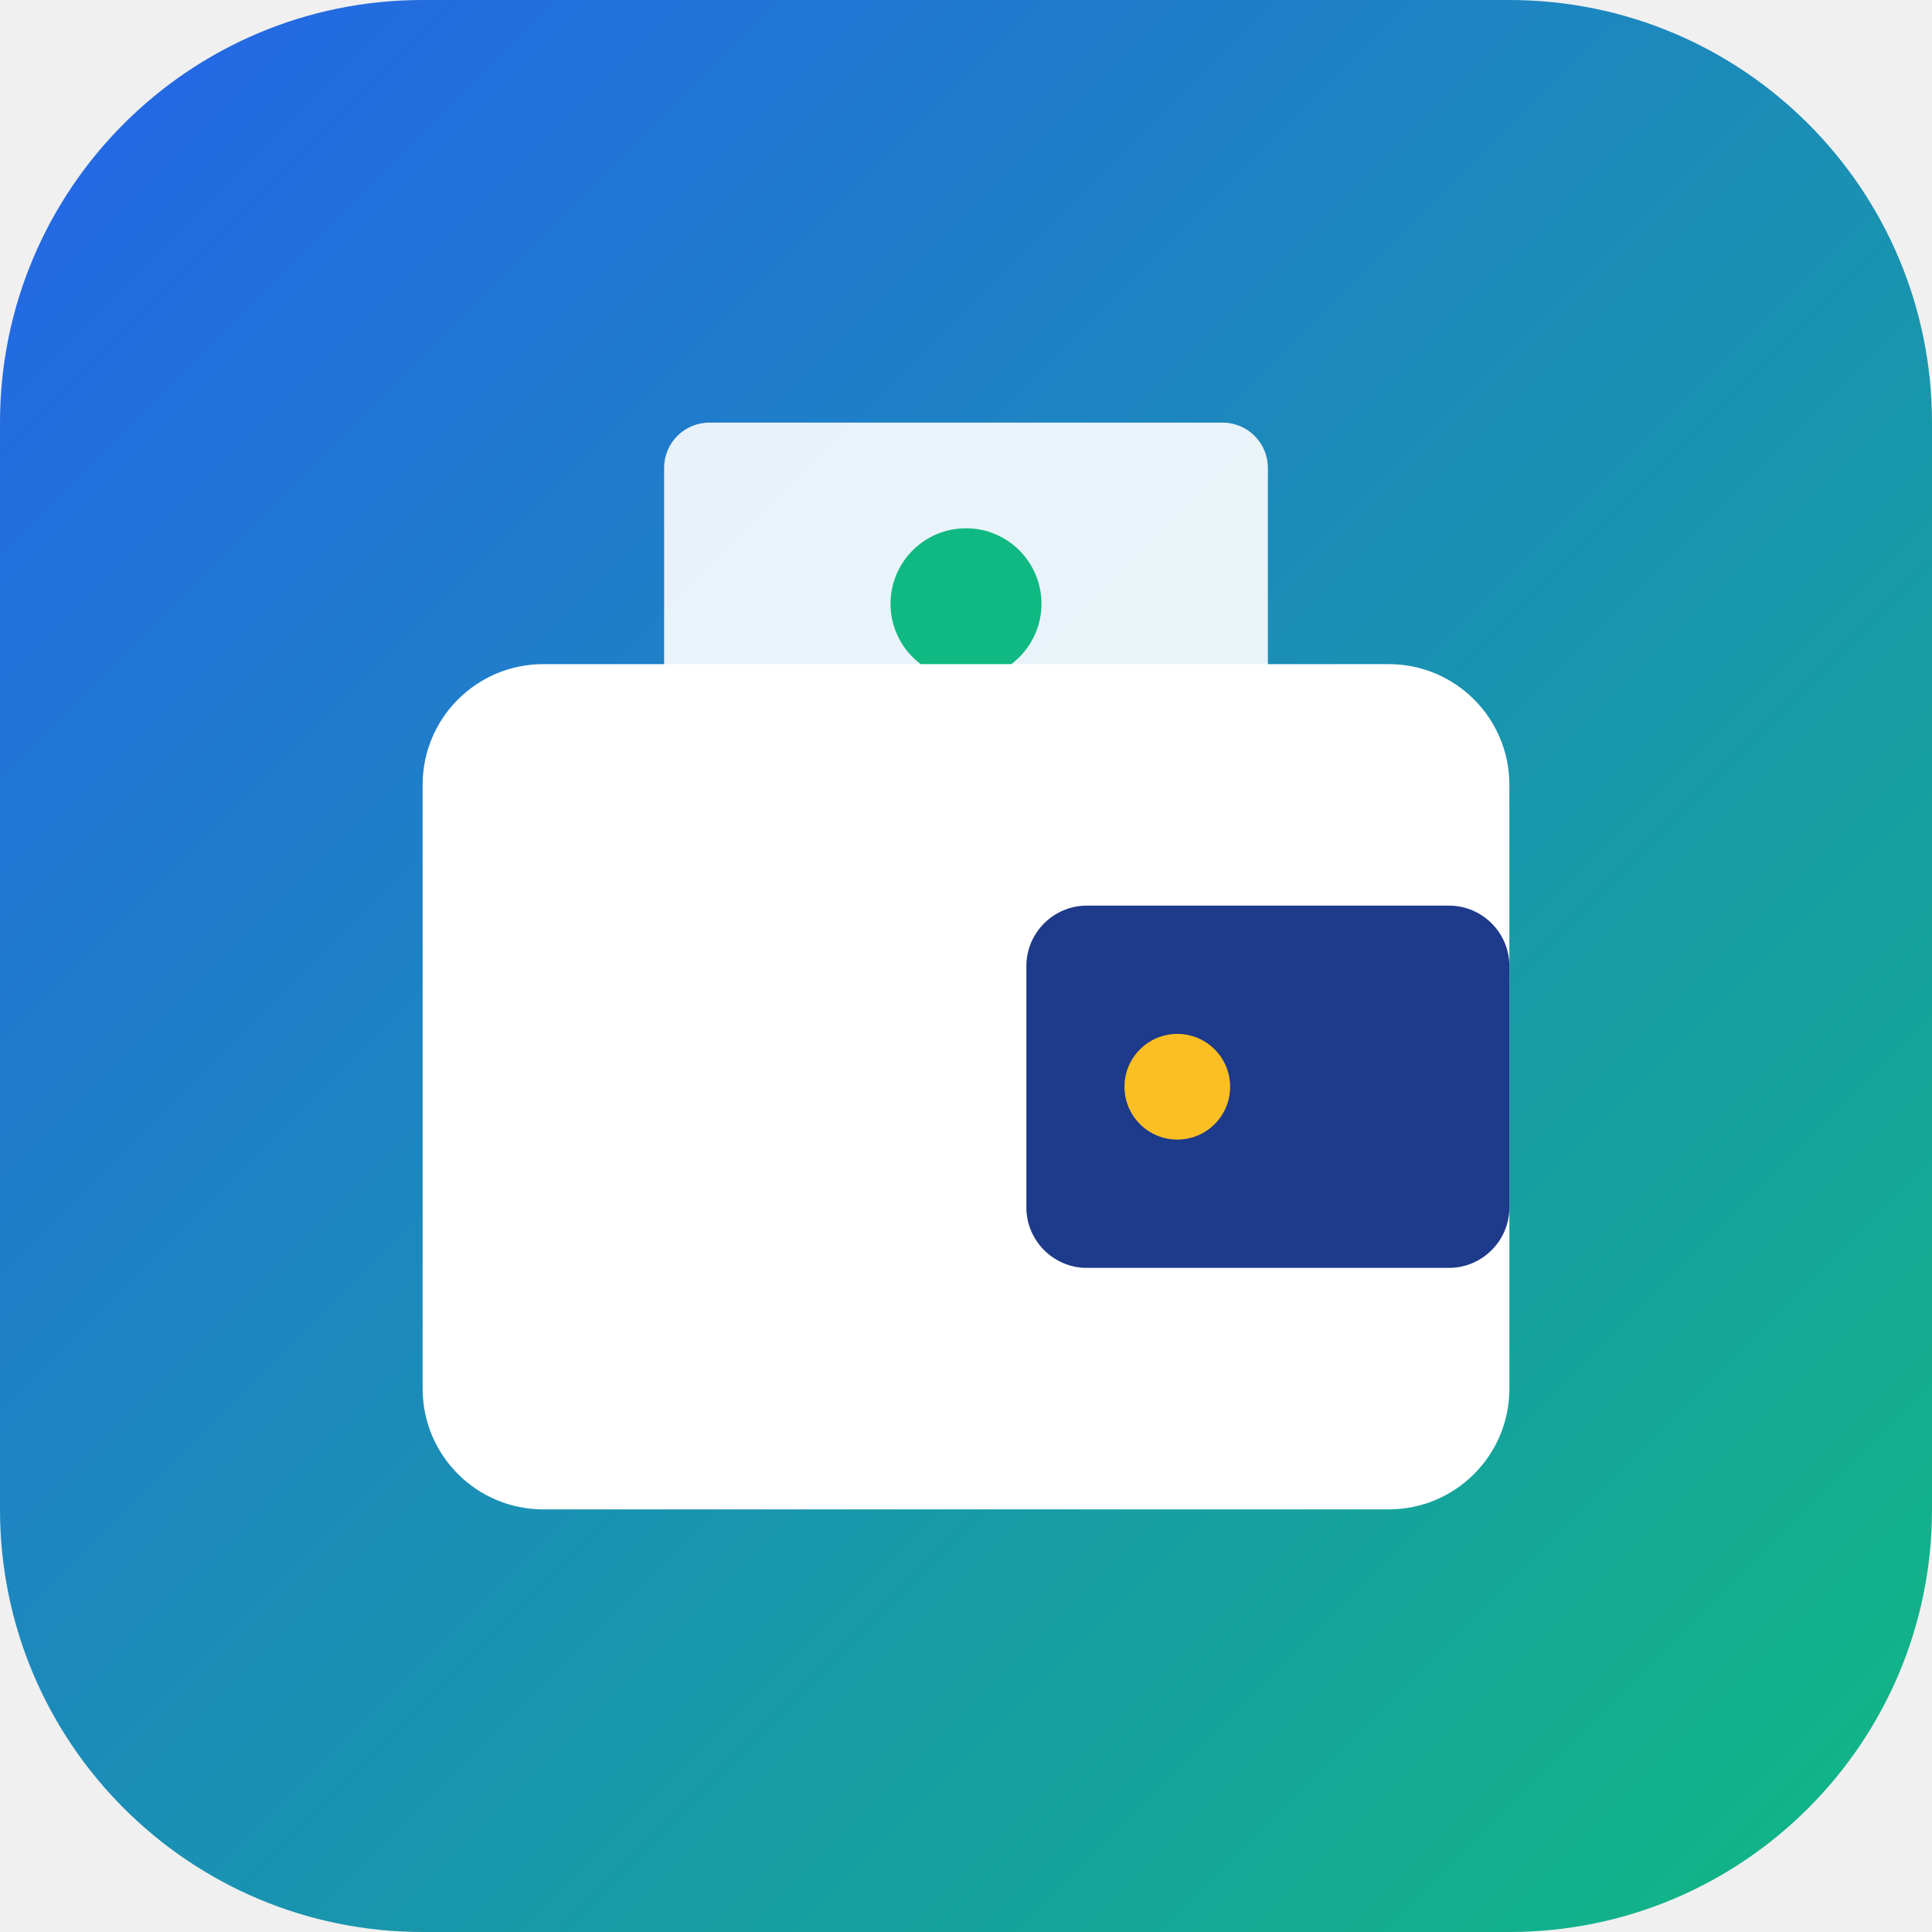
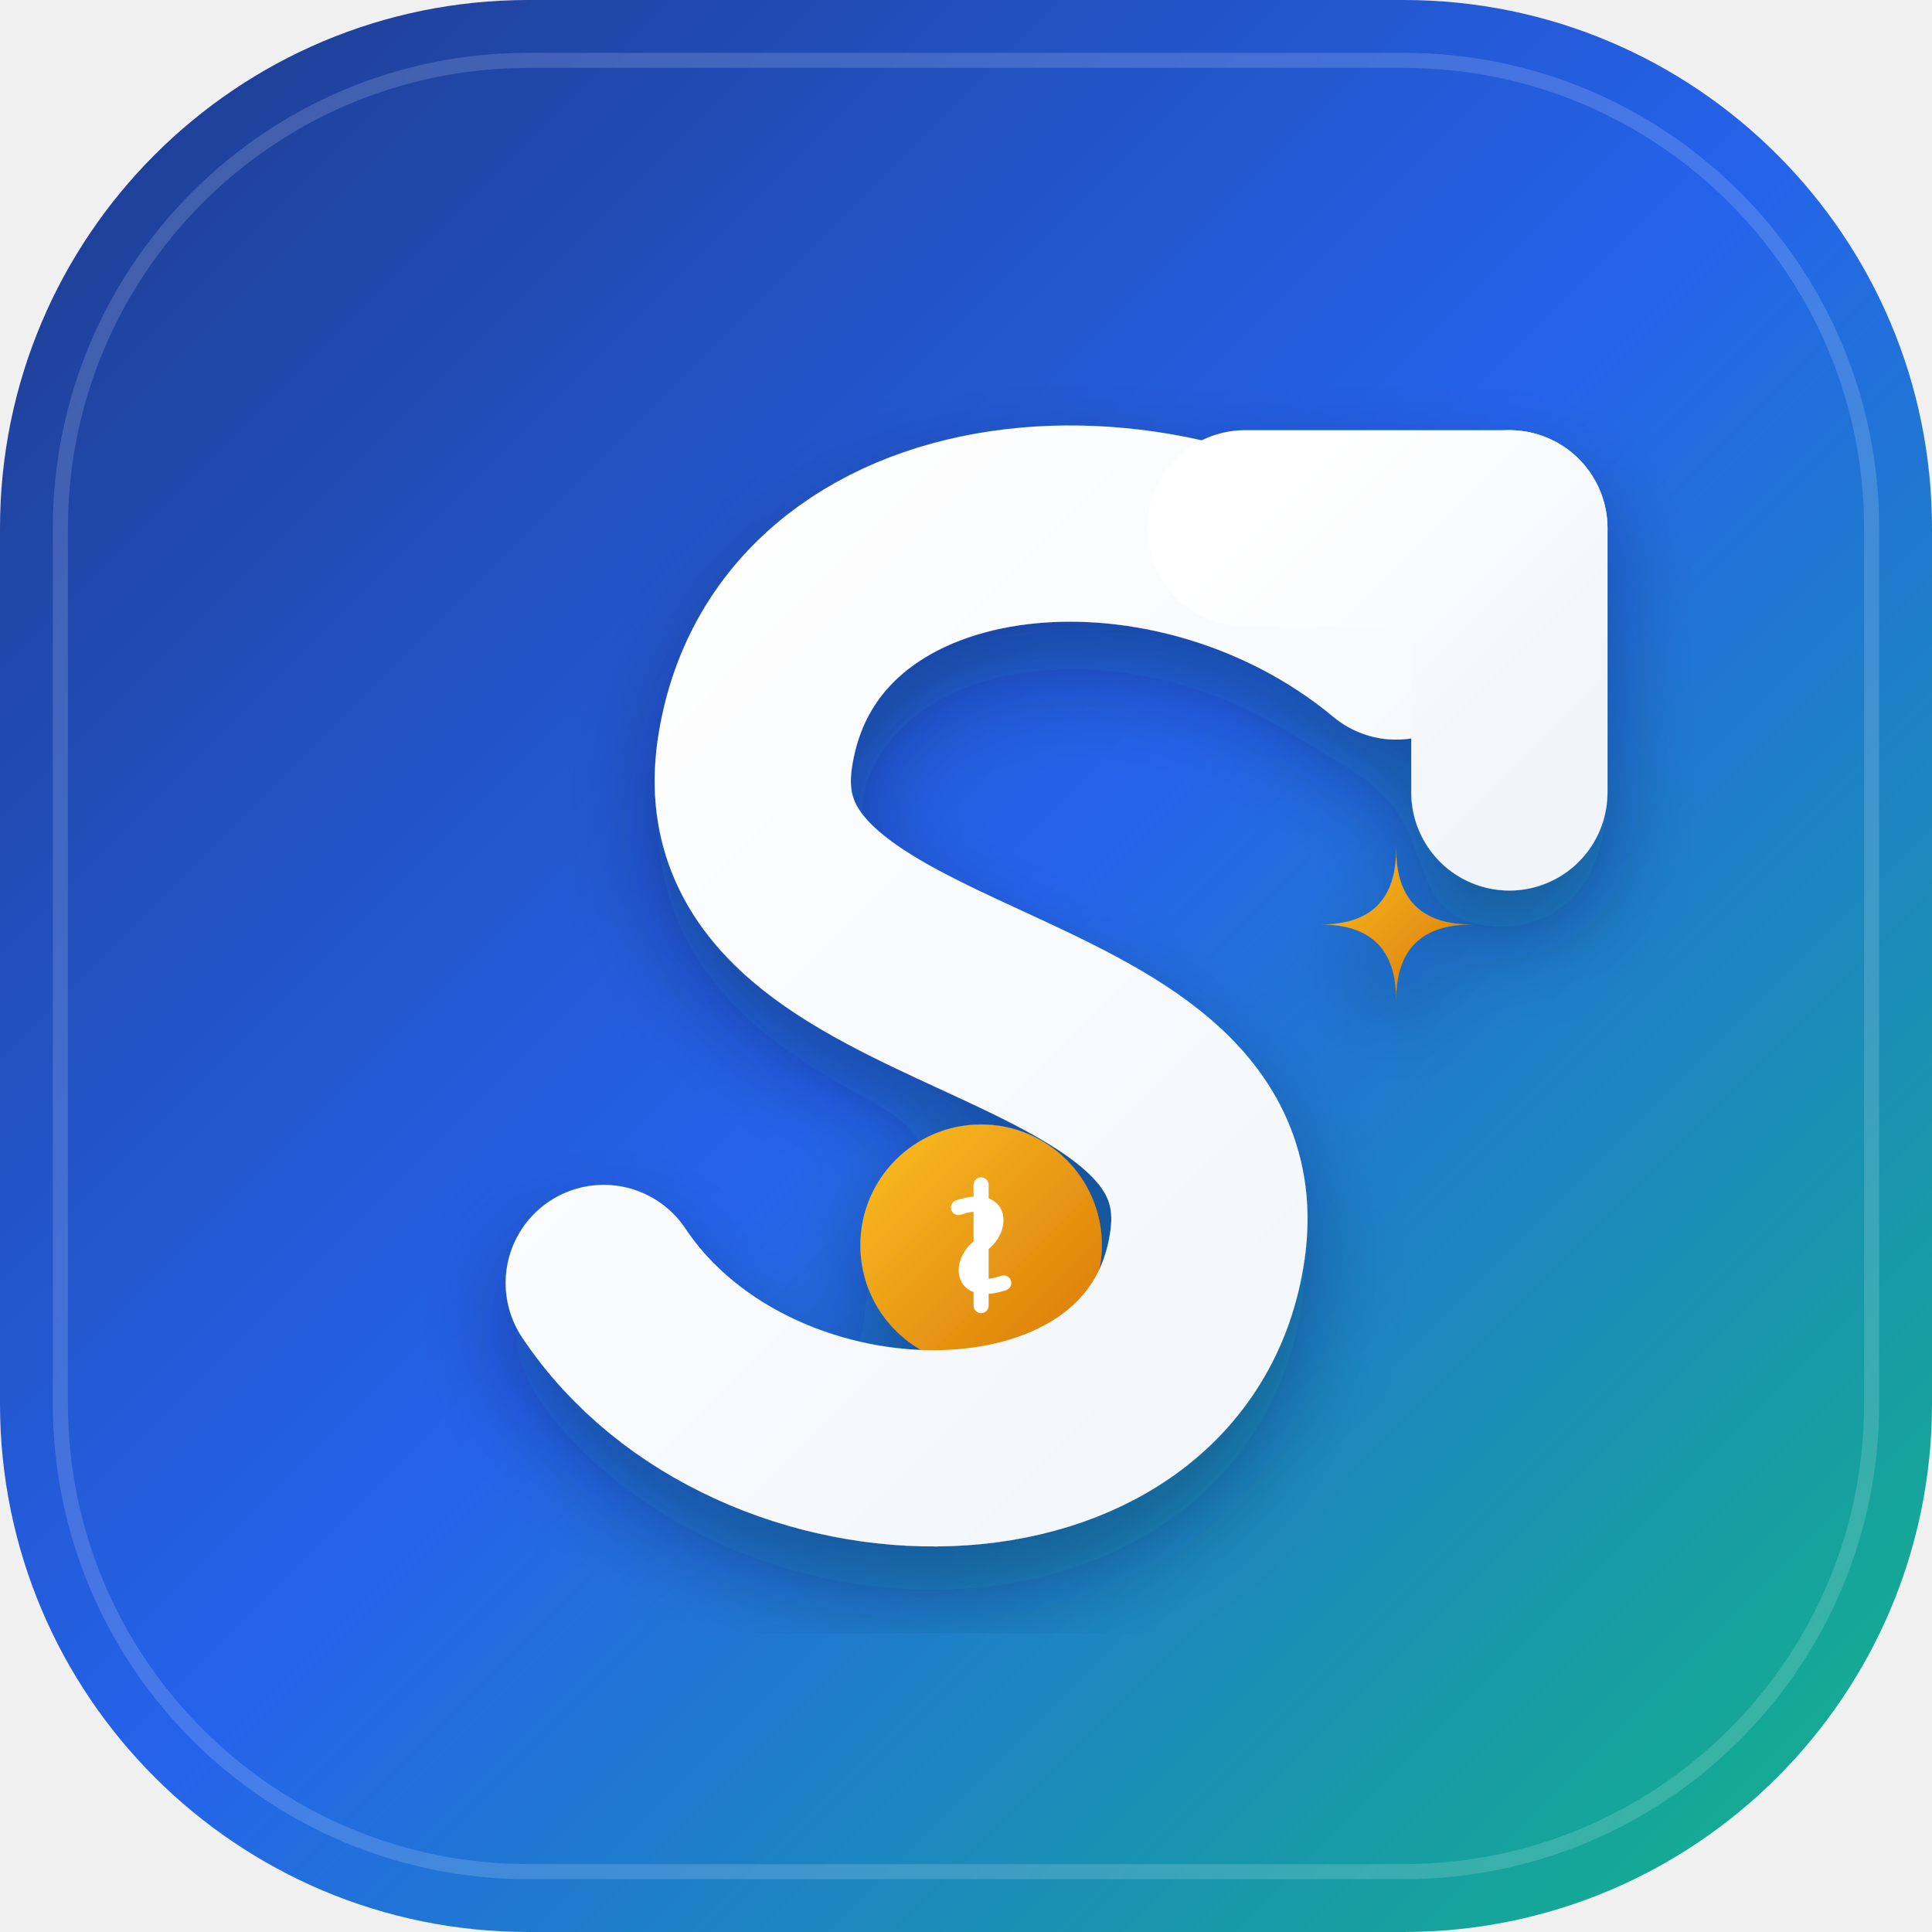
<svg xmlns="http://www.w3.org/2000/svg" viewBox="0 0 512 512">
  <defs>
    <linearGradient id="bg-gradient" x1="0%" y1="0%" x2="100%" y2="100%">
-       <stop offset="0%" stop-color="#2563eb" />
+       <stop offset="0%" stop-color="#1e3a8a" />
+       <stop offset="50%" stop-color="#2563eb" />
      <stop offset="100%" stop-color="#10b981" />
    </linearGradient>
+     <linearGradient id="s-gradient" x1="0%" y1="0%" x2="100%" y2="100%">
+       <stop offset="0%" stop-color="#ffffff" />
+       <stop offset="100%" stop-color="#f1f5f9" />
+     </linearGradient>
+     <linearGradient id="gold-gradient" x1="0%" y1="0%" x2="100%" y2="100%">
+       <stop offset="0%" stop-color="#fbbf24" />
+       <stop offset="100%" stop-color="#d97706" />
+     </linearGradient>
+     <filter id="shadow" x="-20%" y="-20%" width="140%" height="140%">
+       <feDropShadow dx="0" dy="12" stdDeviation="12" flood-color="#0f172a" flood-opacity="0.35" />
+     </filter>
  </defs>
-   <rect width="512" height="512" rx="112" fill="url(#bg-gradient)" />
-   <rect x="176" y="112" width="160" height="96" rx="12" fill="#ffffff" opacity="0.9" />
-   <circle cx="256" cy="160" r="20" fill="#10b981" />
-   <path d="M 112,208 C 112,190.3 126.3,176 144,176 L 368,176 C 385.7,176 400,190.3 400,208 L 400,368 C 400,385.7 385.7,400 368,400 L 144,400 C 126.3,400 112,385.7 112,368 Z" fill="#ffffff" />
-   <path d="M 288,240 L 384,240 C 392.8,240 400,247.2 400,256 L 400,320 C 400,328.8 392.8,336 384,336 L 288,336 C 279.2,336 272,328.8 272,320 L 272,256 C 272,247.2 279.2,240 288,240 Z" fill="#1e3a8a" />
-   <circle cx="312" cy="288" r="14" fill="#fbbf24" />
+   <rect width="512" height="512" rx="140" fill="url(#bg-gradient)" />
+   <rect x="16" y="16" width="480" height="480" rx="124" fill="none" stroke="#ffffff" stroke-width="4" opacity="0.15" />
+   <g filter="url(#shadow)">
+     <circle cx="260" cy="330" r="32" fill="url(#gold-gradient)" />
+     <path d="M 260,314 L 260,346 M 254,320 C 266,316 266,326 260,330 C 254,334 254,344 266,340" fill="none" stroke="#ffffff" stroke-width="4" stroke-linecap="round" stroke-linejoin="round" />
+     <path d="M 160,340 C 200,400 310,400 320,330 C 330,260 190,270 200,200 C 210,130 310,120 370,170 L 400,140" fill="none" stroke="url(#s-gradient)" stroke-width="52" stroke-linecap="round" stroke-linejoin="round" />
+     <path d="M 330,140 L 400,140 L 400,210" fill="none" stroke="url(#s-gradient)" stroke-width="52" stroke-linecap="round" stroke-linejoin="round" />
+     <path d="M 370,225 Q 370,245 390,245 Q 370,245 370,265 Q 370,245 350,245 Q 370,245 370,225 Z" fill="url(#gold-gradient)" />
+   </g>
</svg>
